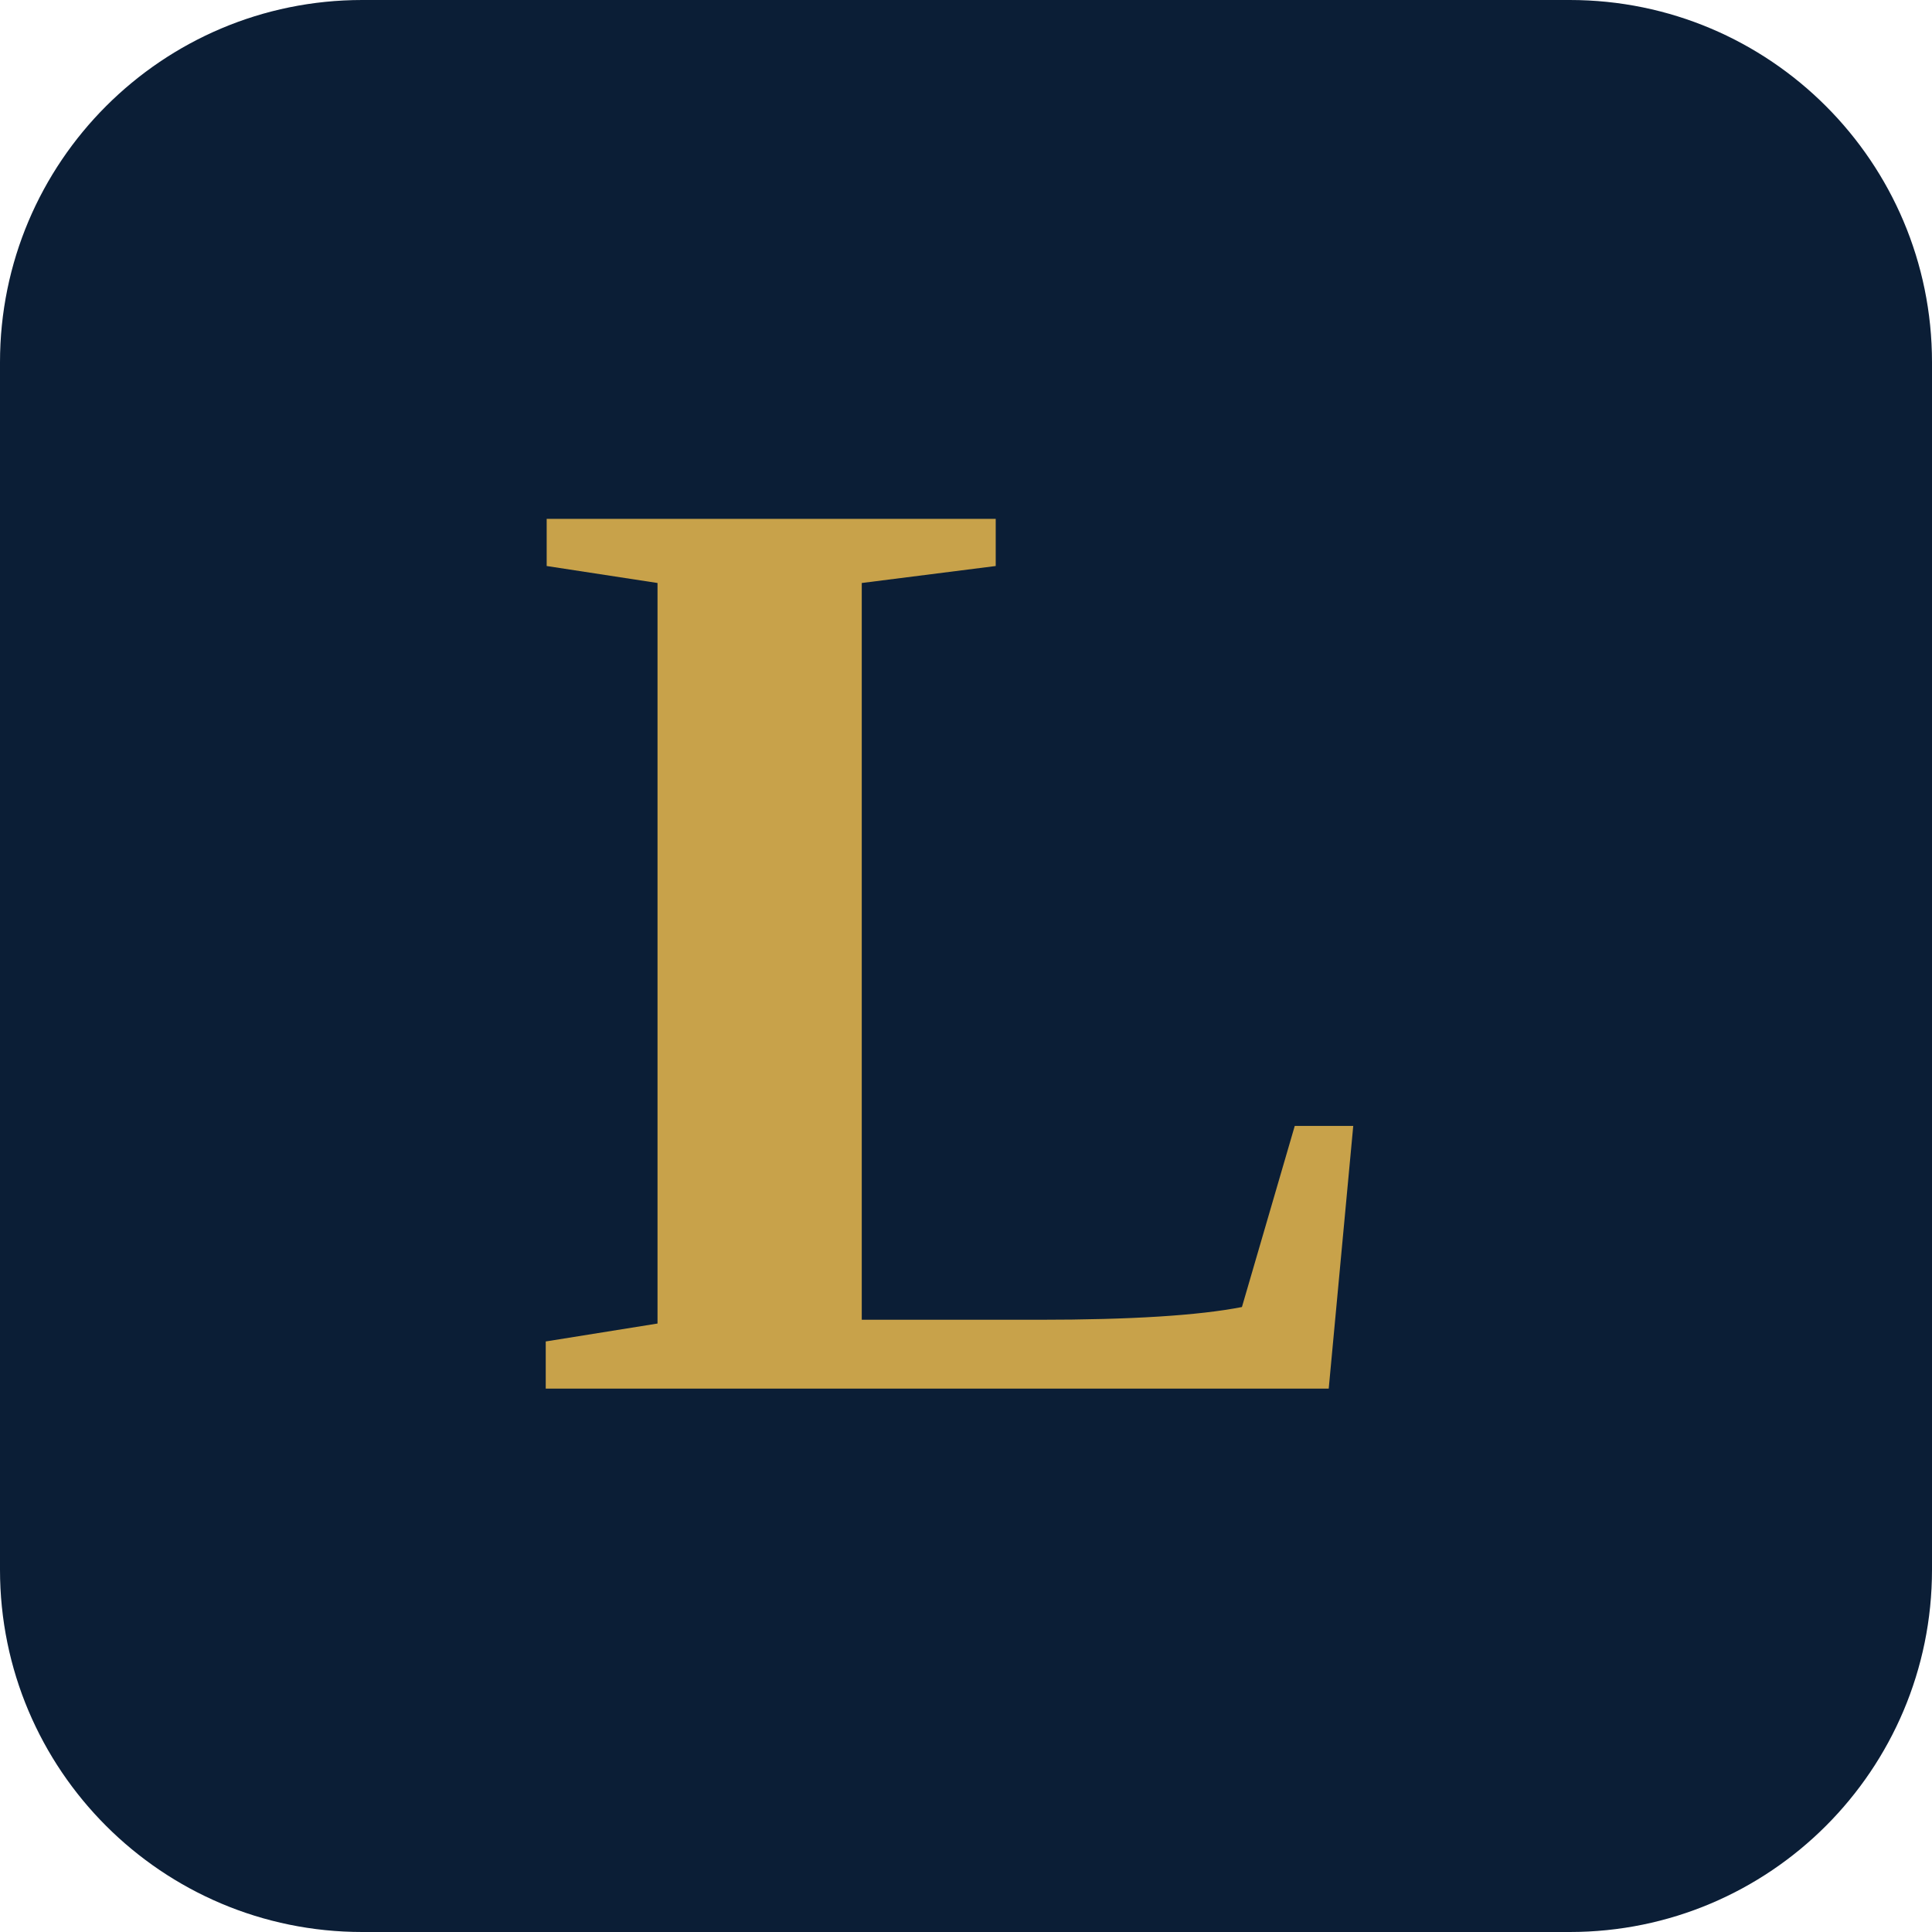
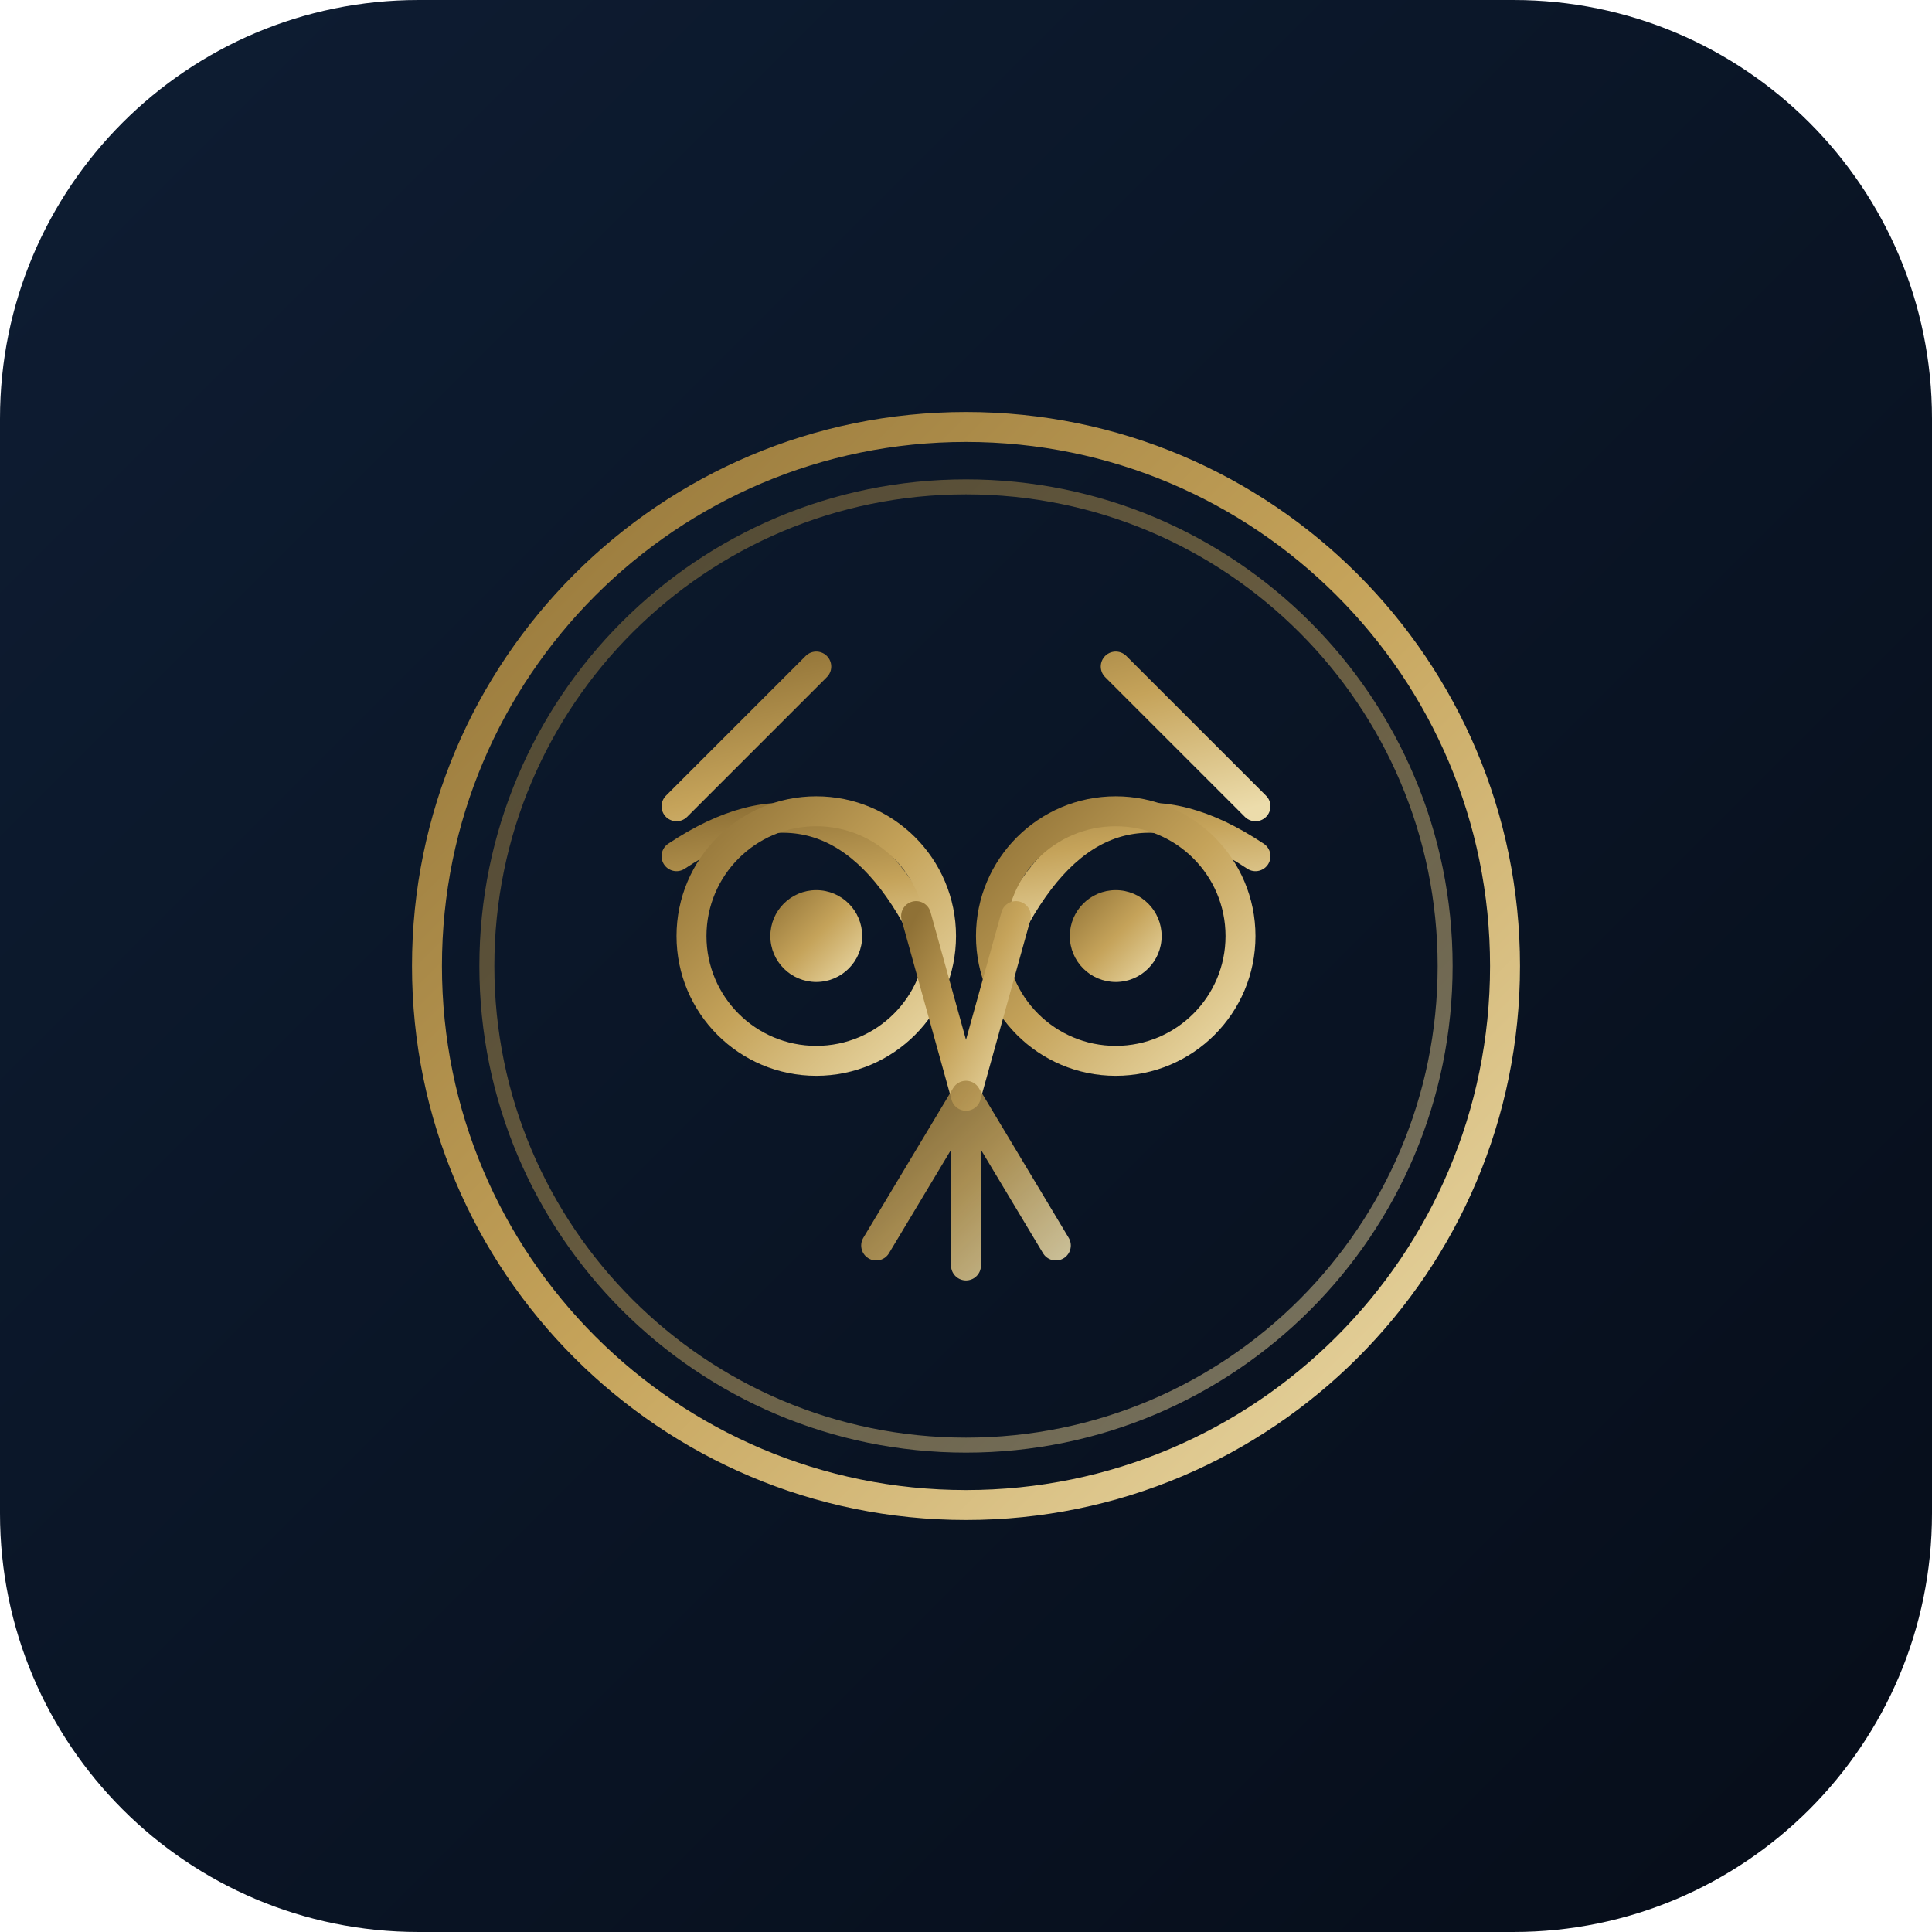
- <svg xmlns="http://www.w3.org/2000/svg" viewBox="0 0 64 64" width="64" height="64">
-   <rect width="64" height="64" rx="12" fill="#0B1E36" />
-   <text x="32" y="46" font-family="Georgia, 'Times New Roman', serif" font-size="44" font-weight="700" text-anchor="middle" fill="#C8A24A">L</text>
+ <svg xmlns="http://www.w3.org/2000/svg" viewBox="0 0 120 120" width="120" height="120">
+   <defs>
+     <linearGradient id="tile" x1="0" y1="0" x2="1" y2="1">
+       <stop offset="0" stop-color="#0e1d33" />
+       <stop offset="1" stop-color="#060d19" />
+     </linearGradient>
+     <linearGradient id="g" x1="0" y1="0" x2="1" y2="1">
+       <stop offset="0" stop-color="#8f7136" />
+       <stop offset=".5" stop-color="#c5a35a" />
+       <stop offset="1" stop-color="#ecdcab" />
+     </linearGradient>
+   </defs>
+   <rect width="120" height="120" rx="26" fill="url(#tile)" />
+   <g transform="translate(60 60) scale(0.62) translate(-60 -60)" fill="none" stroke="url(#g)" stroke-width="3" stroke-linecap="round" stroke-linejoin="round">
+     <circle cx="60" cy="60" r="54" />
+     <circle cx="60" cy="60" r="48" stroke-width="1.5" opacity=".5" />
+     <path d="M31 44 L45 30 M89 44 L75 30" />
+     <path d="M31 49 Q46 39 55 55 M89 49 Q74 39 65 55" />
+     <circle cx="45" cy="57" r="12.5" />
+     <circle cx="75" cy="57" r="12.5" />
+     <path d="M55 55 L60 73 L65 55" />
+     <path d="M60 73 L51 88 M60 73 L60 90 M60 73 L69 88" opacity=".85" />
+   </g>
+   <g fill="url(#g)" transform="translate(60 60) scale(0.62) translate(-60 -60)">
+     <circle cx="45" cy="57" r="4.6" />
+     <circle cx="75" cy="57" r="4.6" />
+   </g>
</svg>
